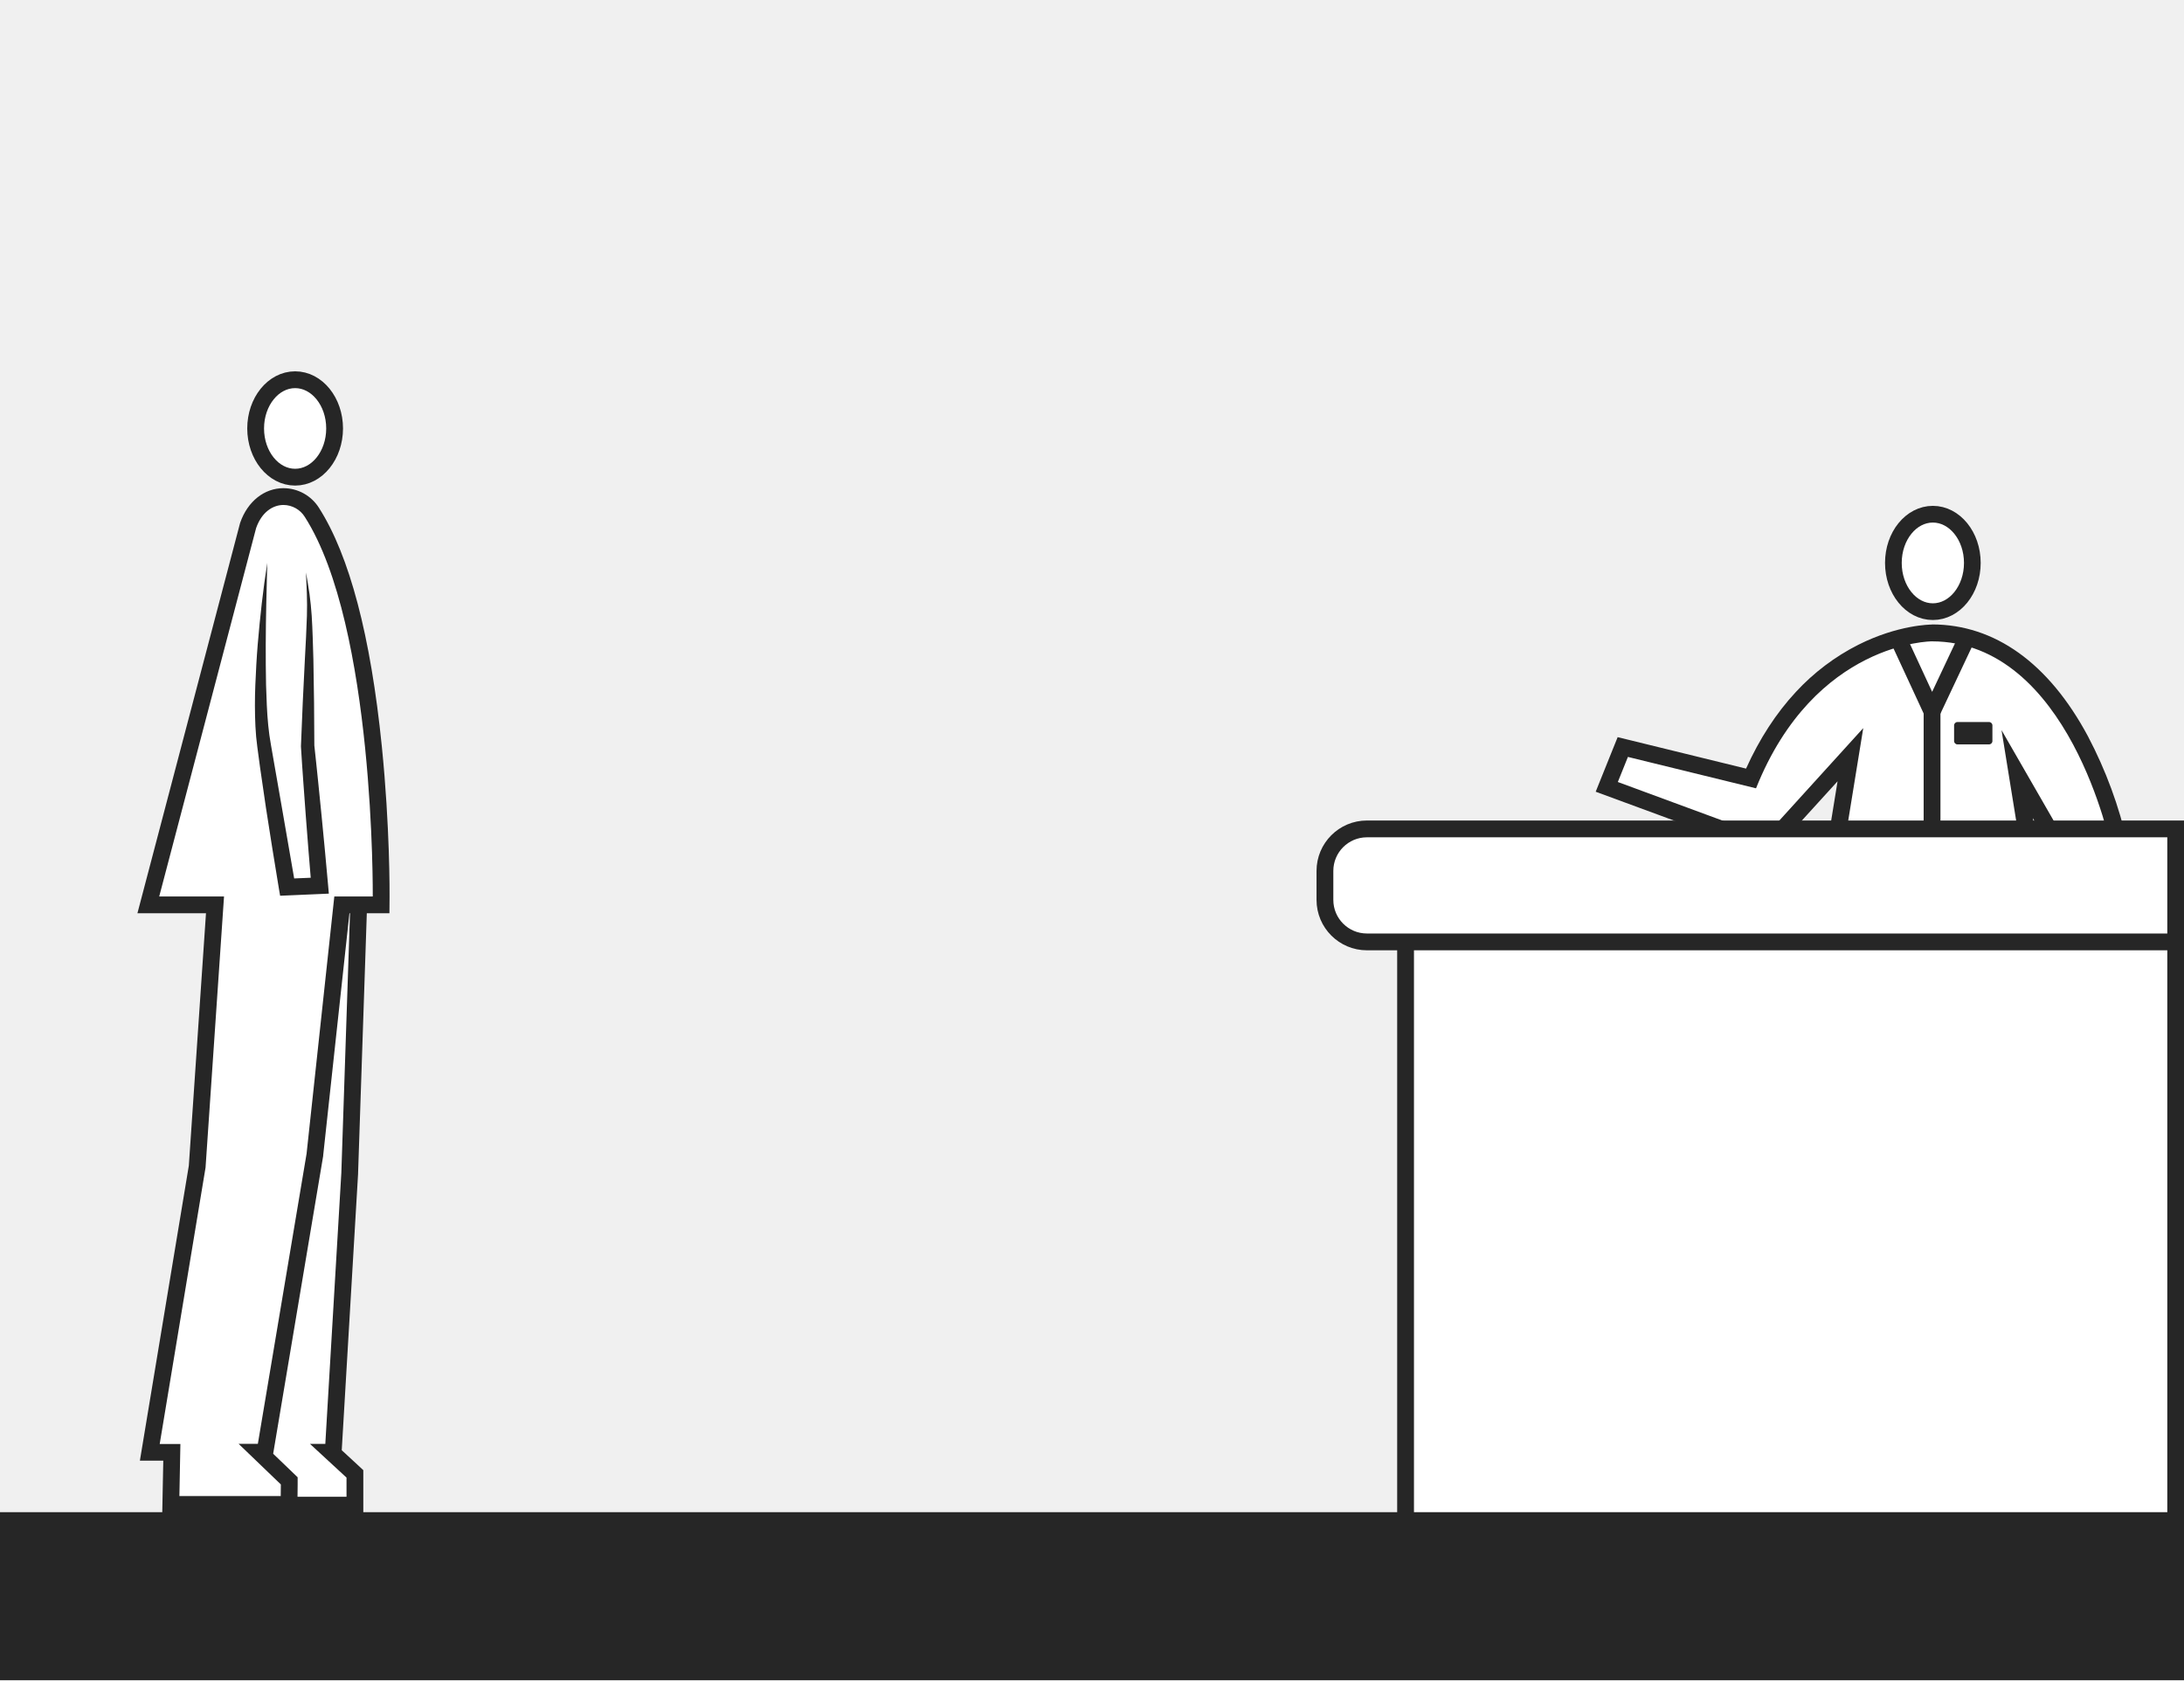
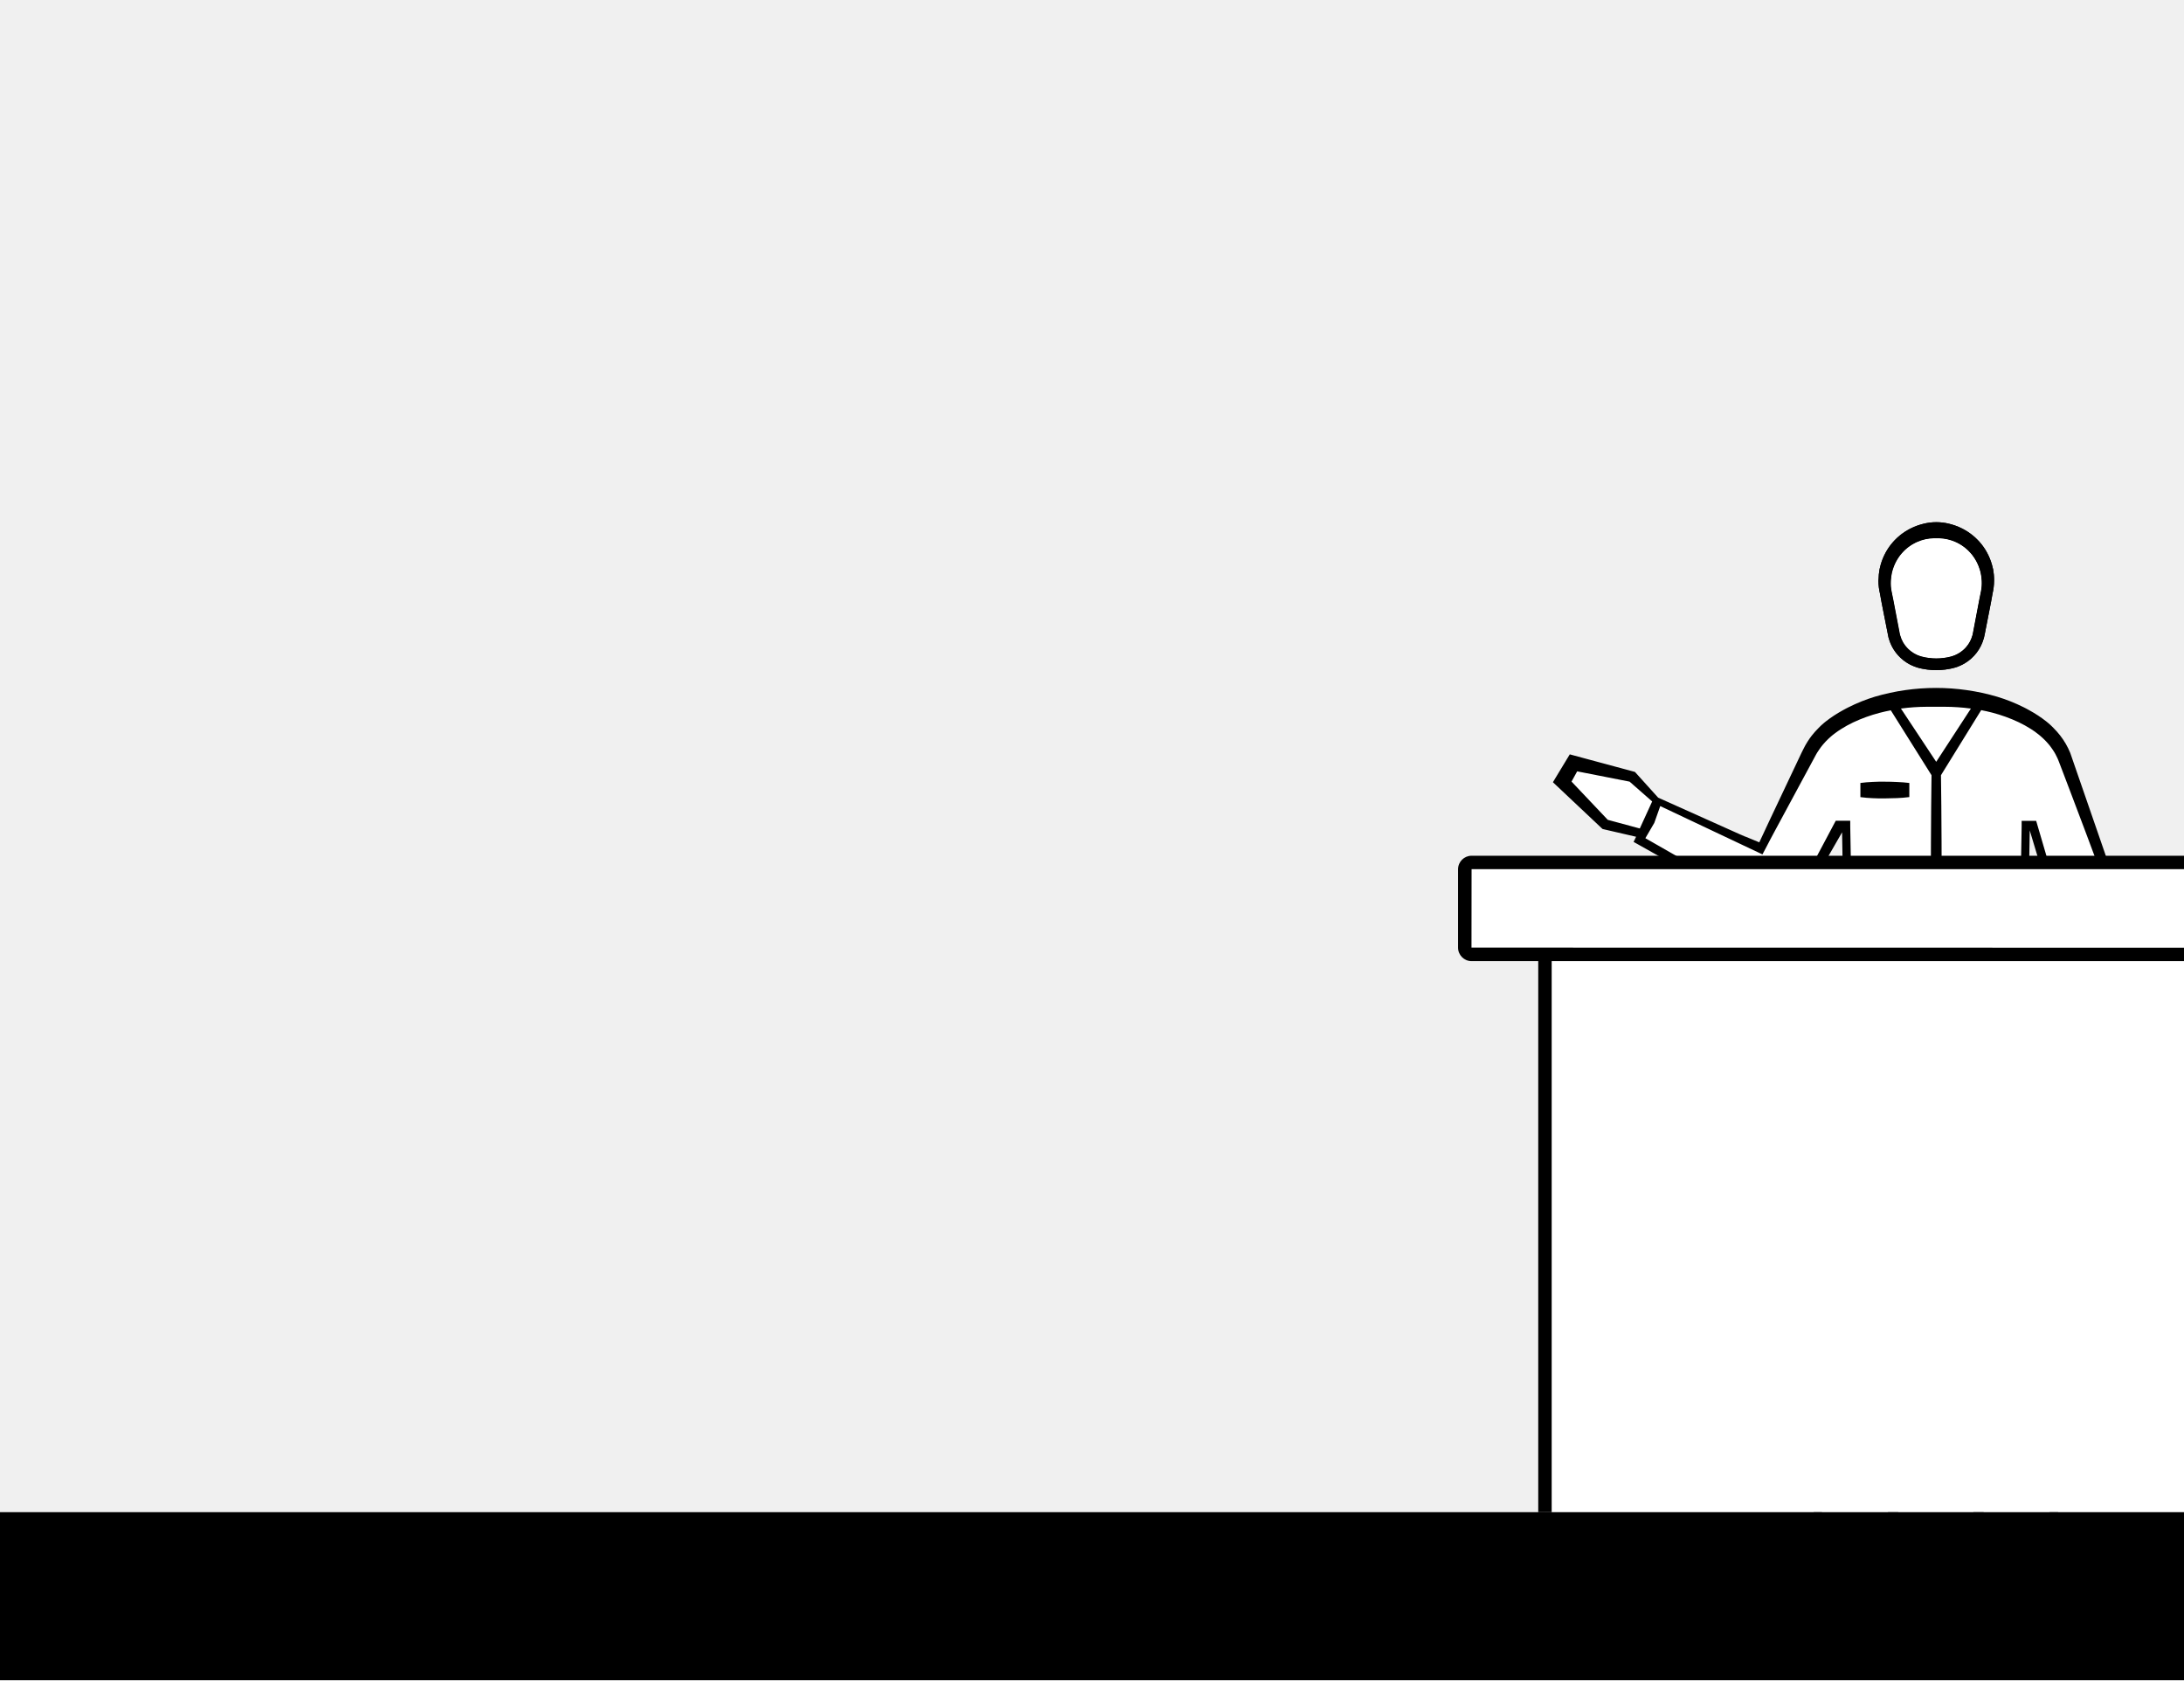
<svg xmlns="http://www.w3.org/2000/svg" id="Capa_1" data-name="Capa 1" viewBox="0 0 1300 1000">
  <defs>
-     <style>.cls-1,.cls-3,.cls-7{fill:#fff;}.cls-2{fill:#262626;}.cls-3,.cls-4,.cls-5,.cls-6,.cls-7{stroke:#262626;}.cls-3,.cls-4,.cls-5,.cls-7{stroke-miterlimit:10;}.cls-3{stroke-width:9.94px;}.cls-4{fill:#b4b4b4;stroke-width:8px;}.cls-5,.cls-6{fill:none;}.cls-5{stroke-width:10.11px;}.cls-6{stroke-linecap:round;stroke-linejoin:round;}.cls-6,.cls-7{stroke-width:10px;}</style>
+     <style>.cls-1{fill:#fff;}</style>
  </defs>
-   <path class="cls-1" d="M1184.05,975.62l0-31.65H1171.2l-20.78-260.25L1128.92,944h-12.67l-.23,31.65h-75.11l.19-12.6,22.08-19h-4.82l29.28-325.5H1073.9l27.53-169.31-49.37,54.37-95.63-35.19L966,444.61l76.29,18.69c18.67-43.9,46.15-65.07,66.2-75.13,22.59-11.33,40.69-11.46,41.45-11.46,35.45,0,66,22.09,88.44,63.9a253.47,253.47,0,0,1,23.09,62.65l.34,1.67-40.64,82.18,5.08,31.36h-13.74L1241.75,944h-6.83l24.2,19.1v12.55Zm28.7-440.29,11.41-33.86-23.48-40.77Z" />
-   <path class="cls-2" d="M1149.9,381.71c81.92,0,106.63,122.53,106.63,122.53l-34.24,69.25-6-33,13.32-39.56-38.23-66.4,28.95,178.94H1207L1236.28,939H1220.5l33.62,26.54v5.12h-65.08l0-31.66h-13.26l-25.31-317-26.2,317h-13l-.22,31.66H1046l.08-5.28L1076.64,939h-12.81l29.28-325.49h-13.33l29.3-180.17-58.46,64.38L963,465.42l6-14.92,76.25,18.68c35-87.47,104.66-87.47,104.66-87.47m0-10c-.81,0-20.06.13-43.69,12A131.16,131.16,0,0,0,1069,411.8c-11.77,12.63-21.73,28-29.68,45.65l-68-16.66-8.43-2.06-3.23,8-6,14.92-3.84,9.56,9.66,3.56,87.64,32.25,6.32,2.33,4.54-5L1093.79,465l-23.88,146.86-1.89,11.6h14.15l-28.3,314.61-.71,7.93-13.63,11.76-3.4,2.93-.07,4.49-.08,5.28-.15,10.15H1121l.07-9.93.15-21.72h12.31l.76-9.18,16.06-194.32,15.51,194.29.73,9.21h12.49l0,21.64v10h85.1v-20l-3.8-3-13.26-10.47-.82-9.1-28.3-314.61h14.14l-1.87-11.59-3.88-24,4.93-10,34.23-69.24,1.52-3.07-.68-3.34a258.85,258.85,0,0,0-23.58-64c-23.33-43.53-55.44-66.54-92.85-66.54Zm64.56,142.88L1210,486.87,1218.7,502l-4.24,12.57Z" />
-   <ellipse class="cls-3" cx="1150.51" cy="335.04" rx="23.5" ry="29" />
-   <line class="cls-4" x1="1210.38" y1="617.98" x2="1090.13" y2="617.98" />
-   <line class="cls-5" x1="1211.38" y1="618.97" x2="1088.35" y2="618.97" />
-   <polyline class="cls-6" points="1169.62 382.04 1150.04 423.58 1130.8 382.04" />
-   <line class="cls-6" x1="1150.03" y1="423.58" x2="1150.03" y2="616.03" />
-   <rect class="cls-2" x="1163.16" y="429.72" width="22.81" height="13.31" rx="2" transform="translate(2349.12 872.76) rotate(-180)" />
-   <rect class="cls-7" x="836.65" y="505.61" width="458.41" height="400" transform="translate(2131.71 1411.21) rotate(180)" />
-   <rect class="cls-2" y="900" width="1300" height="100" />
-   <path class="cls-7" d="M813.65,493.34h481.41a0,0,0,0,1,0,0v67.25a0,0,0,0,1,0,0H813.65a25,25,0,0,1-25-25V518.34A25,25,0,0,1,813.65,493.34Z" />
-   <path class="cls-7" d="M152.17,255c0,16,10.52,29,23.5,29s23.5-13,23.5-29-10.52-29-23.5-29S152.17,239,152.17,255Z" />
-   <polygon class="cls-1" points="136.47 895.84 142.21 864.32 130.74 864.27 142.95 671.87 138.82 518.55 214.16 518.55 208.15 698.47 198.34 864.36 197.3 864.36 211.25 877.23 211.25 895.84 136.47 895.84" />
-   <path class="cls-2" d="M209,523.55l-5.83,174.63-9.53,161.18h-9.12l21.74,20.06v11.42H142.46l5.74-31.5-12.14-.05L148,672l-4-148.41h65m10.34-10H133.69l.27,10.27,4,148L126.08,858.66l-.67,10.59,10.61,0h.2l-3.6,19.76-2.14,11.79h85.77V875l-3.22-3-9.61-8.87.19-3.25,9.53-161.18v-.26L219,523.88l.34-10.33Z" />
-   <path class="cls-1" d="M101.68,895.42l.6-31-13.12,0,28.21-170L128,538.55H88.29l59.37-225.71.07-.19c3.76-10.71,11.62-17.11,21-17.11A20.07,20.07,0,0,1,185.67,305c42.06,65.88,41.26,222,41.21,228.6l0,5H203.49l-16,148.76-29.71,177h-3.32l17.78,17.08-.14,14Z" />
-   <path class="cls-2" d="M168.76,300.54a15.11,15.11,0,0,1,12.7,7.15c41.75,65.37,40.42,225.86,40.42,225.86H199L182.49,686.63l-29,172.67H142l25.17,24.19-.07,6.93H106.78l.6-31-12.32,0L122.35,694.9l11-161.35H94.77L152.45,314.3c3.36-9.58,10-13.76,16.31-13.76m0-10c-11.45,0-21.32,7.84-25.75,20.45l-.13.38-.1.39L85.1,531l-3.3,12.54h40.81L112.4,693.74l-27.21,164-1.92,11.61,11.76,0h2.16l-.41,20.83-.2,10.2H177l.1-9.9.07-6.93,0-4.32-3.11-3-11.46-11,.72-4.32,29-172.66.05-.29,0-.3L208,543.55H231.8l.08-9.92c0-1.66.28-41.22-4.61-89.5-6.64-65.66-19.22-113.38-37.38-141.83a25.07,25.07,0,0,0-21.13-11.76Z" />
-   <path class="cls-1" d="M159.09,335s-7.12,74-2.17,107,14,86,14,86l19.41-.83L183.1,444c1.41-82.29,1.73-78.76-1-103.32" />
-   <path class="cls-2" d="M159.09,335c-.41,16.22-.86,32.4-.91,48.56,0,8.07,0,16.14.19,24.19.11,4,.28,8,.45,12s.46,8,.84,11.94c.2,2,.42,3.93.69,5.88s.58,3.82.94,5.84l2.08,11.94,4.18,23.9,8.29,47.82L170.71,523l19.41-.81-4.74,5.39q-.9-10.39-1.71-20.79L182.05,486l-1.52-20.81-.73-10.4-.66-10.42,0-.3v-.11l1.07-25.84,1.27-25.83c.48-8.6.93-17.21,1.21-25.79s-.17-17.15-.56-25.79q1.15,6.38,2.1,12.79c.59,4.29,1,8.62,1.31,13,.54,8.65.74,17.29,1,25.91l.4,25.88.17,25.85v-.41L188.21,454l1.08,10.38,2.09,20.76,2,20.77q1,10.4,1.9,20.78l.46,5.17-5.2.23-19.4.84-4.4.19L166,528.8q-4-24-7.69-48-1.83-12-3.51-24.06c-.56-4-1.12-8-1.62-12.06-.26-2-.52-4.11-.71-6.18s-.32-4.15-.43-6.21c-.39-8.25-.39-16.42-.06-24.57s.77-16.26,1.44-24.36C154.79,367.18,156.56,351.05,159.09,335Z" />
+   <polygon class="cls-1" points="1052.73 501.55 1052.13 502.69 1053.94 499.16 1053.95 499.15 1055.52 496.25 1055.52 496.26 1052.73 501.55" />
+   <polygon class="cls-1" points="1079.63 451.55 1071.08 467.39 1079.64 451.5 1080.7 449.56 1079.63 451.55" />
+   <polygon class="cls-1" points="1080.97 449.03 1081.2 448.65 1080.97 449.06 1080.71 449.53 1080.97 449.03" />
+   <polygon class="cls-1" points="1102.99 559.31 1100.75 578.67 1098.94 595.39 1100.75 578.59 1102.99 559.24 1103.02 559.03 1102.99 559.31" />
+   <path class="cls-1" d="M1118.3,475.16c-1.22-.05-2.43-.06-3.64-.13-2.43-.12-4.86-.29-7.28-.63V466c2.42-.34,4.85-.51,7.28-.63,1.21-.07,2.42-.09,3.64-.13l3.64,0c2.42,0,4.85.06,7.28.18s4.85.29,7.28.62v8.39c-2.43.32-4.85.5-7.28.61s-4.86.17-7.28.18Z" />
+   <path class="cls-1" d="M1257.45,540.54a18,18,0,0,1-.1,2.65l-.46,3L1255,558.44l-3.76,24.44-1.26,8.17-2.51,16.28-1.49,9.15-2,12.45-.23,1.39h-6.36l1,2.44.07.14.55,1.32,3.48,8.28,5.41,12.89,0,.1,6.17,14.67-3.17,1.9-2.06-2-4.29-4.06-16.78-16,0,0-1.79-12.45-.82-5.73.1-1.91,4.4-81.54h0l0-.54-.15-.48-10.3-33.57,0-.14-7.34-25.12v-.05h-8.62l-.06,3.14L1203,508.4l-.39,16.76c-.12,5.59-.31,11.19-.47,16.77l-.5,16.77v.22l0,.32,2.24,19.35L1206,598l2.16,19.36,1.59,13.1.74,6.1.09,1.77.91,17.23q.49,9.62,1.07,19.24c.72,12.84,1.67,25.66,2,38.52l2.91,77.11.75,19.27c.15,3.22.16,6.43.24,9.65l.2,9.65.77,38.58c.46,23.84,1,47.65,1.58,71.48,0,1.06.06,2.13.08,3.19l-2.44.1h-3.73l1.58,3.49L1223.3,961l.48,1,1.16.46,30.87,12.43,0,.16-.78,2.75-63.6-.42-3.62,0h-1.31l-.84-16.58c-.17-2.06-.32-4.13-.43-6.19-.1-1.66-.16-3.32-.23-5l-.08-3.43-.09-1.77-.06-1.09h0l-3.87-42.89L1179,879.69l-1-11.87-1.77-20.74-1-11.36-.4-4.72-.23-2.89-1.07-13.49c-.08-.93-.14-1.86-.22-2.79,0-.38-.07-.76-.12-1.13a.66.66,0,0,0,0-.14l-.32-2.67-.15-1.24-1-8.08-1.9-16.18L1166.18,750l0-.13q-1.19-10.92-2.37-21.83l-.48-4.56q-.64-6-1.26-12c-.37-3.59-.74-7.19-1.1-10.78q-.78-7.82-1.51-15.64l-.26-2.71v-.1h-13.72l-.28,2.81c-2,21.64-4.36,43.22-6.71,64.81l-3.68,32.36-1.9,16.18-1,8.08-.48,4c-.16,1.34-.23,2.7-.35,4.06l-1.29,16.23-1.37,16.23-2.77,32.45L1120.27,939l-.39,4.33h0l-.05,1.09-.06,1.16,0,.61v.18l-.08,3.25c-.08,1.66-.13,3.32-.23,5-.11,2.06-.25,4.13-.43,6.19l-.84,16.58h-1.31l-3.63,0-63.6.42-.76-2.75,0-.16,30.88-12.43,1.15-.46.48-1,6.83-15.19,1.57-3.49H1086l-2.43-.1c0-1.05,0-2.11.07-3.16l.12-5.3q.68-28.56,1.28-57.14l.18-9.07L1086,829l.13-6.85.06-2.66c0-.28,0-.56,0-.84,0-2.18.08-4.36.14-6.54,0-.75,0-1.51.08-2.27l.75-19.28,2.92-77.12q.12-4.83.35-9.64c.12-2.65.26-5.31.41-8l.18-3.21c.35-5.94.73-11.88,1.06-17.83.17-2.75.33-5.51.49-8.26q.3-5.44.58-10.88v-.1l.9-17.2.09-1.8,2.33-19.11-1.58,13,54.85-3.34-.22-19.15-.14-21.37-.12-42.74.12-42.74.14-21.37.21-18.43-24.24-38.62c-2.26.43-4.51.93-6.73,1.51a91.26,91.26,0,0,0-15.72,5.7,70.09,70.09,0,0,0-7.23,4c-1.15.74-2.28,1.49-3.34,2.3-.42.31-.83.61-1.21.92v0l-.2.14c-.24.2-.47.38-.67.56l-.42.36-.5.45c-.33.29-.71.62-1,.89a40.36,40.36,0,0,0-3.36,3.55,34,34,0,0,0-2.13,2.81l-.07.11c-.43.6-.85,1.21-1.23,1.84-.16.29-.33.57-.49.83v0c.16-.27.32-.56.49-.83.38-.64.8-1.25,1.23-1.85a.34.34,0,0,1,.07-.11,33.6,33.6,0,0,1,2.14-2.81,38.78,38.78,0,0,1,3.36-3.55c.27-.26.66-.59,1-.88l.5-.46.42-.36.66-.55.2-.14,0,0c.38-.31.79-.62,1.21-.93,1.06-.8,2.18-1.56,3.33-2.29a70.28,70.28,0,0,1,7.23-4,90.43,90.43,0,0,1,15.72-5.7,113.28,113.28,0,0,1,28.18-3.53c.5,0,1,0,1.49,0h7.71q.75,0,1.5,0a113.34,113.34,0,0,1,28.18,3.53,90.33,90.33,0,0,1,15.71,5.7,67.27,67.27,0,0,1,7.23,4c.87.55,1.74,1.13,2.57,1.73l.77.56.62.47.62.49s0,0,0,0l.18.12,0,0,.64.52.43.36.49.46,0,0,.51.45.45.4c.31.29.62.59.91.89q1.31,1.29,2.49,2.7c.26.31.52.63.77.95s.49.64.73,1a34.56,34.56,0,0,1,2,3c.61,1.06,1.16,2.14,1.66,3.25.18.36.33.74.48,1.11l.23.58.24.64,1,2.62,2,5.24,4,10.5,7.94,21c.78,2.05,1.56,4.11,2.32,6.17,4.51,12,8.93,24,13.42,36l.1.34A16.48,16.48,0,0,1,1257.45,540.54Z" />
+   <path d="M1118.11,345.63a34.09,34.09,0,0,0,.24,3.88c.09.69.18,1.31.29,1.91l.38,1.81c.6,3.52,1.31,7.11,2,10.58l3.07,15.48.22.78a25.12,25.12,0,0,0,11.22,14.66,25.94,25.94,0,0,0,5.71,2.54c1.1.33,2.08.54,3,.73s1.9.35,2.9.48a43,43,0,0,0,10.79,0c1-.13,2-.29,2.91-.48s1.88-.4,3-.73a26.23,26.23,0,0,0,5.72-2.54,25,25,0,0,0,11.21-14.66l.21-.75.47-2.2,2.6-13.27c.69-3.48,1.41-7.08,2-10.64l.36-1.79c.11-.6.2-1.22.29-1.91a31.83,31.83,0,0,0,.24-3.85c0-.43,0-.83,0-1.24,0-.85-.06-1.73-.16-2.6l-.39-2.84c0-.24-.1-.46-.16-.69l-.07-.28a35.12,35.12,0,0,0-6.54-13.89,35.18,35.18,0,0,0-19.29-12.36,31.45,31.45,0,0,0-15.5,0,34.91,34.91,0,0,0-7.32,2.66,34.51,34.51,0,0,0-18.52,23.6l-.07.27c-.06.23-.11.46-.15.68l-.4,2.85c-.09.87-.12,1.75-.15,2.6C1118.14,344.83,1118.13,345.23,1118.11,345.63Zm7.36.06c0-.36.07-.77.1-1.18.06-.63.1-1.23.2-1.83l.42-2.25.12-.41a2.76,2.76,0,0,0,.08-.27,27,27,0,0,1,5.54-10.44,26.1,26.1,0,0,1,19.24-9h1.53l1.41,0a26.1,26.1,0,0,1,19,9,26.77,26.77,0,0,1,5.53,10.43,2.31,2.31,0,0,0,.1.28c0,.14.08.28.11.42l.43,2.27c.09.57.14,1.17.19,1.8,0,.41.06.82.11,1.23a25.6,25.6,0,0,1-.06,3c0,.5-.08,1-.15,1.51l-.24,1.57c-.15.87-.35,1.76-.54,2.62s-.39,1.8-.54,2.71l-3.91,20.5-.15.52a17.74,17.74,0,0,1-8.07,10.59,18.65,18.65,0,0,1-4.17,1.84c-.78.23-1.68.43-2.3.55s-1.56.29-2.44.41a36.14,36.14,0,0,1-9,0c-.87-.12-1.67-.25-2.43-.41s-1.52-.32-2.29-.55a18.18,18.18,0,0,1-10.5-8.25,18.84,18.84,0,0,1-1.75-4.18l-.16-.56L1127,357.14c-.15-.9-.35-1.81-.55-2.7s-.39-1.74-.53-2.62l-.25-1.57c-.07-.5-.12-1-.16-1.51A28.51,28.51,0,0,1,1125.47,345.69Z" />
+   <path class="cls-1" d="M1125.51,348.74c0,.5.09,1,.16,1.51l.25,1.57c.14.88.34,1.77.53,2.62s.4,1.8.55,2.7l3.89,20.47.16.56a18.84,18.84,0,0,0,1.75,4.18,18.18,18.18,0,0,0,10.5,8.25c.77.23,1.67.43,2.29.55s1.56.29,2.43.41a36.14,36.14,0,0,0,9,0c.88-.12,1.68-.25,2.44-.41s1.52-.32,2.3-.55a18.65,18.65,0,0,0,4.17-1.84,17.74,17.74,0,0,0,8.07-10.59l.15-.52,3.91-20.5c.15-.91.35-1.82.54-2.71s.39-1.75.54-2.62l.24-1.57c.07-.5.12-1,.15-1.51a25.6,25.6,0,0,0,.06-3c0-.41-.08-.82-.11-1.23,0-.63-.1-1.23-.19-1.8l-.43-2.27c0-.14-.08-.28-.11-.42a2.31,2.31,0,0,1-.1-.28,26.77,26.77,0,0,0-5.53-10.43,26.1,26.1,0,0,0-19-9l-1.41,0h-1.53a26.1,26.1,0,0,0-19.24,9,27,27,0,0,0-5.54,10.44,2.76,2.76,0,0,1-.08.27l-.12.41-.42,2.25c-.1.6-.14,1.2-.2,1.83,0,.41-.06.82-.1,1.18A28.51,28.51,0,0,0,1125.51,348.74Z" />
+   <polygon class="cls-1" points="983.44 477 976.07 493.09 957 487.94 935.43 465.17 938.79 459.08 969.99 465.2 983.44 477" />
+   <path class="cls-1" d="M1103,559l0,.28-2.24,19.36-1.81,16.72-.29,2.65-2.16,19.37-1.58,13,54.85-3.34-.22-19.15-.14-21.37-.12-42.74.12-42.74.14-21.37.21-18.43-24.24-38.62c-2.26.43-4.51.93-6.73,1.51a91.26,91.26,0,0,0-15.72,5.7,70.09,70.09,0,0,0-7.23,4c-1.15.74-2.28,1.49-3.34,2.3-.42.31-.83.61-1.21.92v0l-.2.14c-.24.2-.47.38-.67.56l-.42.36-.5.45c-.33.29-.71.62-1,.89a40.36,40.36,0,0,0-3.36,3.55,34,34,0,0,0-2.13,2.81l-.07.11c-.43.6-.85,1.21-1.23,1.84-.16.29-.33.57-.49.83l-.23.41-.26.47v0l-1.07,2-8.55,15.84,0,0-14.83,27.5-.71,1.32h0l-2.79,5.29-.6,1.14-.28.54-2.78,5.28L1048,508l-10.09-4.79-.86-.41-48.85-23.06-3.54,10-5.32,9.12,33.89,19.38,18,10.31,9,5.16,4.51,2.57,2.25,1.29,1.06.6.07,0c.36.18.6.3,1,.46a16.67,16.67,0,0,0,5,1.28,17,17,0,0,0,3.7-.08,12.51,12.51,0,0,0,1.36-.25,0,0,0,0,1,0,0l.55-.13a16.48,16.48,0,0,0,7.55-4.43,16.82,16.82,0,0,0,2.12-2.7l0-.06,23.26-43.77h8.63l0,3.14.29,16.77.4,16.77c.07,2.78.14,5.55.22,8.33v.06q.13,4.17.25,8.32V542l.5,16.77V559Zm4.36-93c2.42-.34,4.85-.51,7.28-.63,1.21-.07,2.42-.09,3.64-.13l3.64,0c2.42,0,4.85.06,7.28.18s4.85.29,7.28.62v8.39c-2.43.32-4.85.5-7.28.61s-4.86.17-7.28.18l-3.64,0c-1.22-.05-2.43-.06-3.64-.13-2.43-.12-4.86-.29-7.28-.63Z" />
+   <path d="M1136.5,466v8.39c-2.43.32-4.85.5-7.28.61s-4.86.17-7.28.18l-3.64,0c-1.22-.05-2.43-.06-3.64-.13-2.43-.12-4.86-.29-7.28-.63V466c2.42-.34,4.85-.51,7.28-.63,1.21-.07,2.42-.09,3.64-.13l3.64,0c2.42,0,4.85.06,7.28.18S1134.07,465.68,1136.5,466Z" />
+   <path d="M1252.62,966.61l-8.48-3.2-16-6.06-6.56-10.81,2.23,0h1.66v-1.69l-.65-77.27L1224.4,829l-.08-9.66c0-3.22,0-6.43-.15-9.66l-.54-19.31-1.08-38.61-1.23-38.63-.31-9.66c-.06-1.61-.08-3.22-.16-4.82l-.29-4.82-1.15-19.3-2.3-38.47v-.19h0l-10.35-77.1,1.19-50.91v-.54l.23-13.1,6.5,21.63,9.81,32.71-2.57,43.75L1219.6,632v.09l0,.13h0l2.34,20.14.07.61.75.87,5.46,5.91,13.38,14.5,4.77,5.19,1,1.09,2.19,2.38,15.11-9.78-1.43-2.49h0L1250,646.47l-3.73-6.77-3-5.48,0-.07,2,0,1,0h.74l.31-1.74,2.79-15.39,1.64-9,4.27-24.41,4.29-24.41,2.14-12.21c.16-1,.35-2,.52-3.07a21,21,0,0,0,.2-3.54,21.77,21.77,0,0,0-1.36-6.94l.1.31-29.62-85.63a43.62,43.62,0,0,0-6-10.38,49.78,49.78,0,0,0-4-4.5c-.36-.36-.7-.67-1-1l-.52-.5-.57-.52c-.38-.36-.76-.68-1.14-1s-.77-.64-1.15-.94a73.21,73.21,0,0,0-9.91-6.51l-2-1.1-1.28-.65-.21-.11a99.63,99.63,0,0,0-15.76-6.26,129.31,129.31,0,0,0-72.74,0A99.14,99.14,0,0,0,1100.2,421l-.22.11-1.28.65-2,1.1a73.74,73.74,0,0,0-9.9,6.51c-.38.3-.76.61-1.15.94s-.76.65-1.14,1l-.57.52-.52.5c-.34.33-.68.64-1,1a48.28,48.28,0,0,0-4,4.5,37.14,37.14,0,0,0-2.26,3.21c-.1.14-.19.28-.28.42a.6.6,0,0,0-.09.15c-.25.4-.49.79-.73,1.2l-.61,1.07c-.38.68-.8,1.47-1.1,2.13l-1,2-7.72,16.32-10.88,23-2.55,5.46-4,8.54-7.71-3.18-.6-.25v.1l-2.9-1.3-.15-.06L987,474.74,973.7,460l-.52-.57-.95-.26-35.06-9.45h0l-2.77-.75-1.61,2.64-6.7,11.06-1.73,2.89,2.42,2.28,26.44,24.92.68.63.71.17L973.82,498h.06l-.5,1-.49,1-.51,1.07.29.17.89-2h.06l-.49,1h0l-.46,1,1.8,1c12.1,6.8,24.2,13.58,36.25,20.46l18.09,10.29,9,5.14,4.52,2.56,2.26,1.29,1.14.65c.39.21.91.45,1.34.64a21.48,21.48,0,0,0,9,1.73,17.37,17.37,0,0,0,2.39-.19c.56-.07,1.11-.17,1.65-.29l.42-.1.23-.05.2,0a21.54,21.54,0,0,0,10-5.71,21.85,21.85,0,0,0,3.48-4.63l2.56-4.52,7.6-13.41,2.65-4.68c2.79-4.92,5.62-9.8,8.45-14.7l.78-1.35.21,11.93v.54l1.19,50.91-10.35,77.1h0v.19l-2.3,38.47-1.15,19.3-.29,4.82c-.08,1.6-.1,3.21-.16,4.82l-.3,9.66-1.24,38.63L1081,790.37l-.54,19.31c-.12,3.23-.1,6.44-.15,9.66l-.08,9.66-.38,38.62-.65,77.27v1.69h1.66l2.24,0-6.57,10.81-16,6.06-8.47,3.2c-2.82,1.08-5.67,2.13-8.47,3.23l-2.18.84v17.46h3.43l77.65.05h3.48v-3.47l0-10,0-10,.06-19.84,0,.16,0-.27v.11l11.27-129.56c.13-1.35.22-2.7.38-4l.51-4.05,1-8.07,2-16.15,4.1-32.29,7-54.88,7,54.88,4.11,32.29,2,16.15,1,8.07.5,4.05c.17,1.34.26,2.69.39,4l11.28,129.56.06,19.84,0,10,0,10v3.47h3.48l77.64-.05h3.42V970.68l-2.18-.84C1258.29,968.74,1255.45,967.69,1252.62,966.61ZM1248,655.49l6.17,14.67,0,.09-3.17,1.91-2.06-2-4.29-4.08-16.81-16v-.08l-1.77-12.38-.49-3.44h13.46l3.51,8.38,5.38,12.79Zm-35.84-219.32.59.43.62.49h0l.08.05.12.09c.24.2.47.38.67.56l.43.36.46.42,0,0,.51.45.26.23.22.21.88.85q1.31,1.29,2.49,2.7c.26.31.52.63.77.95s.49.64.73,1a34.56,34.56,0,0,1,2,3c.16.27.31.54.46.81.45.81.86,1.64,1.24,2.48.17.37.32.74.47,1.11l.23.58.25.63,1,2.62,2,5.25,4,10.51,7.94,21q1.17,3.08,2.32,6.17c4.51,12,8.94,24,13.42,36l.1.33a16.31,16.31,0,0,1,1.14,5.09,16.65,16.65,0,0,1-.09,2.64l-.45,3-1.89,12.22L1251.29,583l-1.26,8.17-2.51,16.29-1.49,9.15-2,12.36h0l-10.5-1.08-8,.8,4.33-80.19h0l0-.53-.16-.48-10.3-33.59,0-.14L1212,488.54h-8.63l0,3.14-.29,16.77-.39,16.77c-.13,5.59-.32,11.19-.48,16.78l-.5,16.77V559l0,.32,2.24,19.36L1206,598l2.16,19.37,1.58,13h0c-11.74-.74-44.36-2.69-54.42-3.3l.23-19.17.14-21.37.12-42.74-.12-42.74-.14-21.37-.21-18.31,23.94-38.72q3.33.63,6.61,1.49a91.26,91.26,0,0,1,15.72,5.7,70.09,70.09,0,0,1,7.23,4c.86.55,1.72,1.12,2.54,1.7Zm-39-14.46-20.66,31.7-21-31.71a119.87,119.87,0,0,1,15.4-1.05h10.7A120.1,120.1,0,0,1,1173.2,421.71ZM957,487.94l-21.57-22.77,3.36-6.09L970,465.2,983.44,477l-7.37,16.09ZM1098.65,598l.29-2.65,1.81-16.72,2.24-19.36,0-.28v-.26l-.5-16.77v-.07q-.12-4.15-.25-8.32v-.06c-.09-2.78-.17-5.55-.22-8.33l-.4-16.77-.29-16.77,0-3.14h-8.63l-23.26,43.77,0,.06a16.82,16.82,0,0,1-2.12,2.7,16.48,16.48,0,0,1-7.55,4.43l-.55.13a0,0,0,0,0,0,0,12.51,12.51,0,0,1-1.36.25,17,17,0,0,1-3.7.08,16.67,16.67,0,0,1-5-1.28c-.36-.16-.6-.28-1-.46l-.07,0-1.06-.6-2.25-1.29-4.51-2.57-9-5.16-18-10.31-33.89-19.38,5.32-9.12,3.54-10L1037,502.8l.86.41L1048,508l1.08.51,2.78-5.28.28-.54.6-1.14,1.2-2.33h0l1.59-2.95h0l.71-1.32,14.83-27.5,0,0,8.55-15.84,1.07-2v0l.26-.47.23-.41c.16-.26.33-.54.49-.83.38-.63.8-1.24,1.23-1.84l.07-.11a34,34,0,0,1,2.13-2.81,40.36,40.36,0,0,1,3.36-3.55c.29-.27.67-.6,1-.89l.5-.45.42-.36c.2-.18.43-.36.67-.56l.2-.14v0c.38-.31.79-.61,1.21-.92,1.06-.81,2.19-1.56,3.34-2.3a70.09,70.09,0,0,1,7.23-4,91.26,91.26,0,0,1,15.72-5.7c2.22-.58,4.47-1.08,6.73-1.51l24.24,38.62-.21,18.43-.14,21.37-.12,42.74.12,42.74.14,21.37.22,19.15-54.85,3.34,1.58-13Zm21.09,348.33-.08,3.25v.19c-.07,1.66-.13,3.32-.23,5-.11,2.06-.26,4.12-.43,6.18l-.84,16.59h-1.31l-3.63,0-63.62.42-.81-2.91.07,0,30.82-12.4,1.15-.47.48-1,6.84-15.19.19-.42,31.43,0h0ZM1179,879.69l-1-11.87-1.75-20.58-1-11.52-.4-4.72-.23-2.89-1-13.35c0-.48-.08-1-.12-1.46s-.07-1-.12-1.47-.07-.76-.12-1.13l-.33-2.81-.15-1.24-1-8.08-1.9-16.18L1166.18,750q-1.2-11-2.39-22l-.48-4.56q-.64-6-1.26-12c-.37-3.59-.74-7.19-1.1-10.78-.26-2.6-.51-5.21-.77-7.82l-.72-7.71-.28-2.82h-13.72l-.28,2.82c-2,21.64-4.36,43.23-6.72,64.83l-3.68,32.37-1.9,16.18-1,8.08-.49,4.05c-.16,1.34-.23,2.71-.34,4.06l-1.3,16.24-1.37,16.24-2.76,32.45-5.37,59.3h0l-17.73-1-18.91,1.08.12-5.3q.68-28.56,1.28-57.14c.06-3,.12-5.93.17-8.9l.78-38.61.14-7,.06-2.66c0-.28,0-.56,0-.84,0-2.18.07-4.36.14-6.54,0-.75,0-1.51.08-2.27l.75-19.28,2.92-77.12q.12-4.83.35-9.64c.12-2.65.26-5.31.41-8l.18-3.21.54-8.91c.18-2.94.36-5.87.52-8.81s.34-5.58.49-8.37q.3-5.44.58-10.88v-.1l.89-17.2h0l116.47,0h0l.9,17.33c.33,6.41.67,12.84,1.07,19.25.72,12.84,1.67,25.67,2,38.53l2.91,77.12.75,19.28c.15,3.22.16,6.43.24,9.65l.2,9.65.78,38.61c.44,23.77,1,47.55,1.57,71.31h0l-18.34-1-18.29,1-3.49-38.59ZM1255,978l-63.63-.42-3.62,0h-1.31v-.19l-.83-16.4c-.17-2.06-.32-4.12-.43-6.18-.1-1.66-.16-3.32-.23-5l-.08-3.44,0-.79,31.44,0,.19.42,6.84,15.19.48,1,1.15.47,30.81,12.4.08,0Z" />
+   <path d="M1051.21,492.74s0,0,0,.05l2.55-5.46Z" />
+   <path d="M1118.11,345.64a36.56,36.56,0,0,0,.24,3.88c.09.69.18,1.31.29,1.9l.38,1.83c.61,3.52,1.32,7.1,2,10.57l3.06,15.49.22.78a25.71,25.71,0,0,0,2.46,5.78,25.3,25.3,0,0,0,14.48,11.42c1.1.33,2.08.55,3,.73s1.91.35,2.91.48a41.76,41.76,0,0,0,10.79,0c1-.13,2-.29,2.91-.48s1.88-.4,3-.73a25.48,25.48,0,0,0,5.71-2.54,25.12,25.12,0,0,0,11.22-14.66l.21-.75.47-2.2,2.6-13.28c.69-3.48,1.41-7.08,2-10.64l.36-1.79c.11-.6.21-1.22.29-1.91a34.05,34.05,0,0,0,.25-3.85c0-.43,0-.84,0-1.24,0-.85-.06-1.73-.15-2.6l-.4-2.85c0-.23-.1-.46-.16-.68l-.07-.29a35,35,0,0,0-6.54-13.89,34.62,34.62,0,0,0-12-9.71,35.09,35.09,0,0,0-7.32-2.65,31.45,31.45,0,0,0-15.5,0,35,35,0,0,0-19.3,12.36,35.11,35.11,0,0,0-6.55,13.9l-.07.28c-.06.22-.11.45-.15.67l-.4,2.86c-.09.87-.12,1.75-.15,2.6C1118.14,344.84,1118.13,345.24,1118.11,345.64Zm45.64-23.2a25.9,25.9,0,0,1,9.37,6.87,26.94,26.94,0,0,1,5.53,10.44l.09.28c0,.14.09.28.12.42l.43,2.26c.09.58.14,1.18.19,1.81,0,.41.06.82.11,1.22a27.78,27.78,0,0,1,0,3c0,.51-.09,1-.16,1.52l-.25,1.56c-.14.88-.34,1.77-.53,2.63s-.39,1.8-.55,2.71l-3.9,20.51-.15.51a18,18,0,0,1-1.75,4.19,18.31,18.31,0,0,1-10.5,8.25c-.78.23-1.68.43-2.29.56-.77.15-1.56.28-2.44.4a35,35,0,0,1-9,0c-.87-.12-1.67-.25-2.43-.4s-1.52-.33-2.3-.56a18,18,0,0,1-4.16-1.85,18.32,18.32,0,0,1-6.34-6.4,18.54,18.54,0,0,1-1.74-4.18l-.17-.57L1127,357.15c-.15-.9-.35-1.82-.55-2.7s-.38-1.75-.53-2.62l-.25-1.58c-.06-.49-.12-1-.15-1.51a28.22,28.22,0,0,1,0-3c0-.37.08-.78.11-1.19.05-.63.1-1.23.19-1.83l.43-2.25a3.17,3.17,0,0,1,.12-.41c0-.09,0-.18.08-.28a27,27,0,0,1,5.54-10.44,25.87,25.87,0,0,1,9.36-6.87,25.35,25.35,0,0,1,9.88-2.13l.57,0h1l1.41,0A25.72,25.72,0,0,1,1163.75,322.44Z" />
+   <polygon points="1246.59 634.22 1243.25 634.22 1243.21 634.15 1245.25 634.19 1246.21 634.21 1246.59 634.22" />
+   <polygon points="973.13 500.31 973.14 500.32 972.68 501.29 972.66 501.34 972.65 501.34 972.67 501.29 973.56 499.27 973.62 499.28 973.13 500.31" />
+   <polygon points="1036.03 496.7 1038.93 497.9 1038.93 498 1036.03 496.7" />
+   <polygon points="1055.52 496.26 1052.73 501.55 1053.93 499.22 1053.93 499.21 1055.52 496.26" />
+   <path class="cls-1" d="M1300,513.26V900H919.61v-332H875.94a4.06,4.06,0,0,1-4.05-4.06V517.31a4.05,4.05,0,0,1,4.05-4Z" />
+   <rect y="900" width="1300" height="100" />
+   <path d="M1300,572.05H875.94a8.07,8.07,0,0,1-8.05-8.06V517.31a8.06,8.06,0,0,1,8.05-8H1300v8H875.94L875.89,564l424.11.06Z" />
+   <rect x="915.62" y="566.73" width="8" height="333.27" />
</svg>
